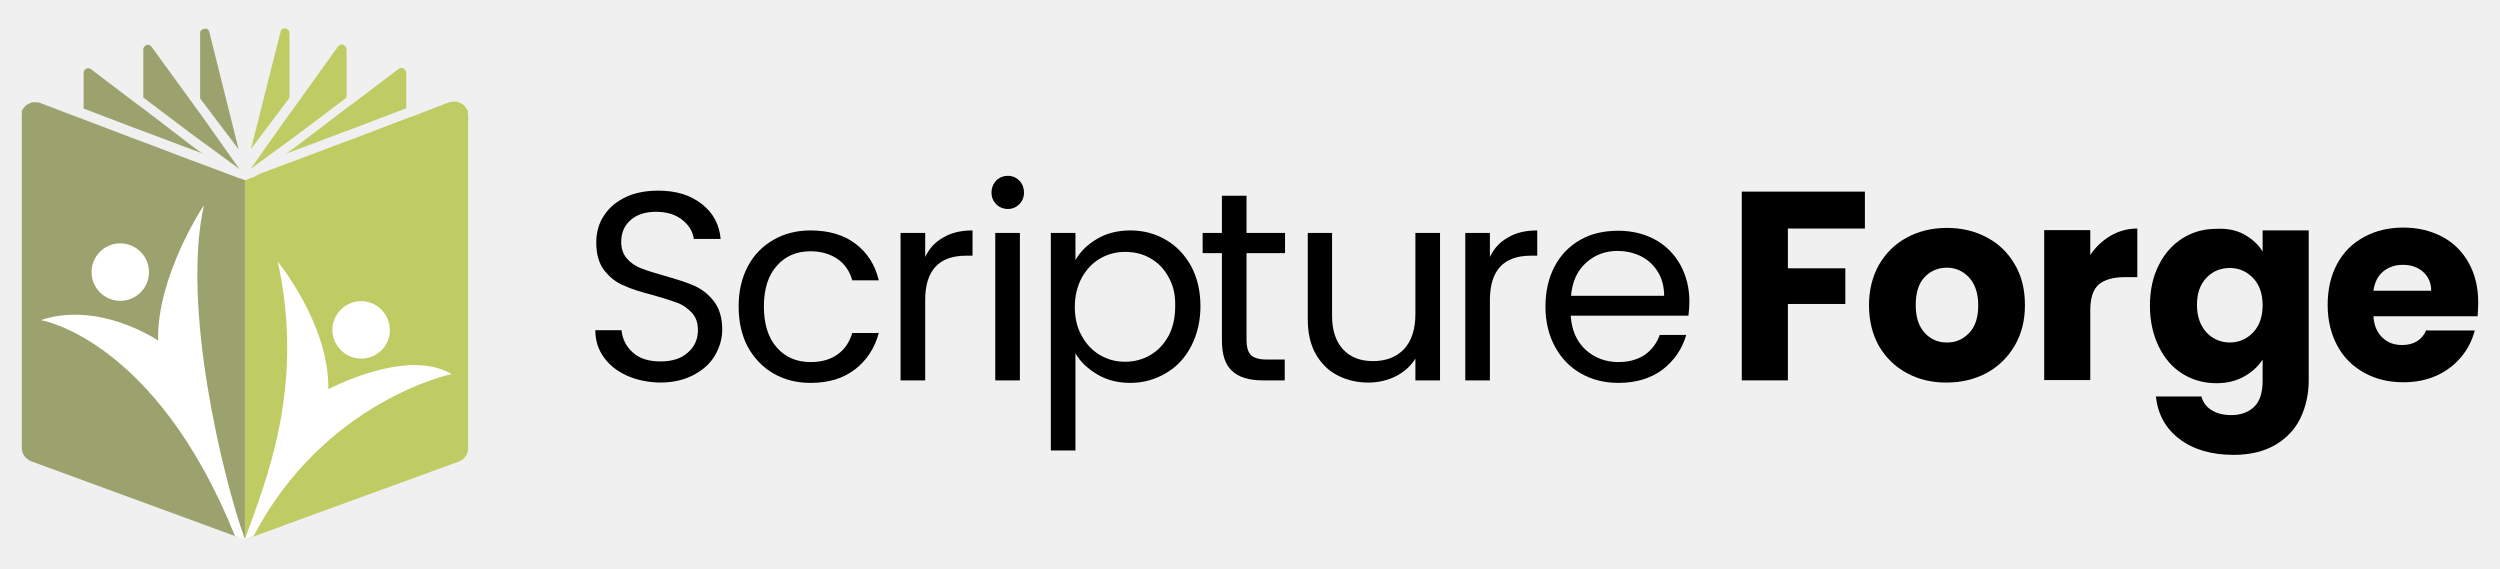
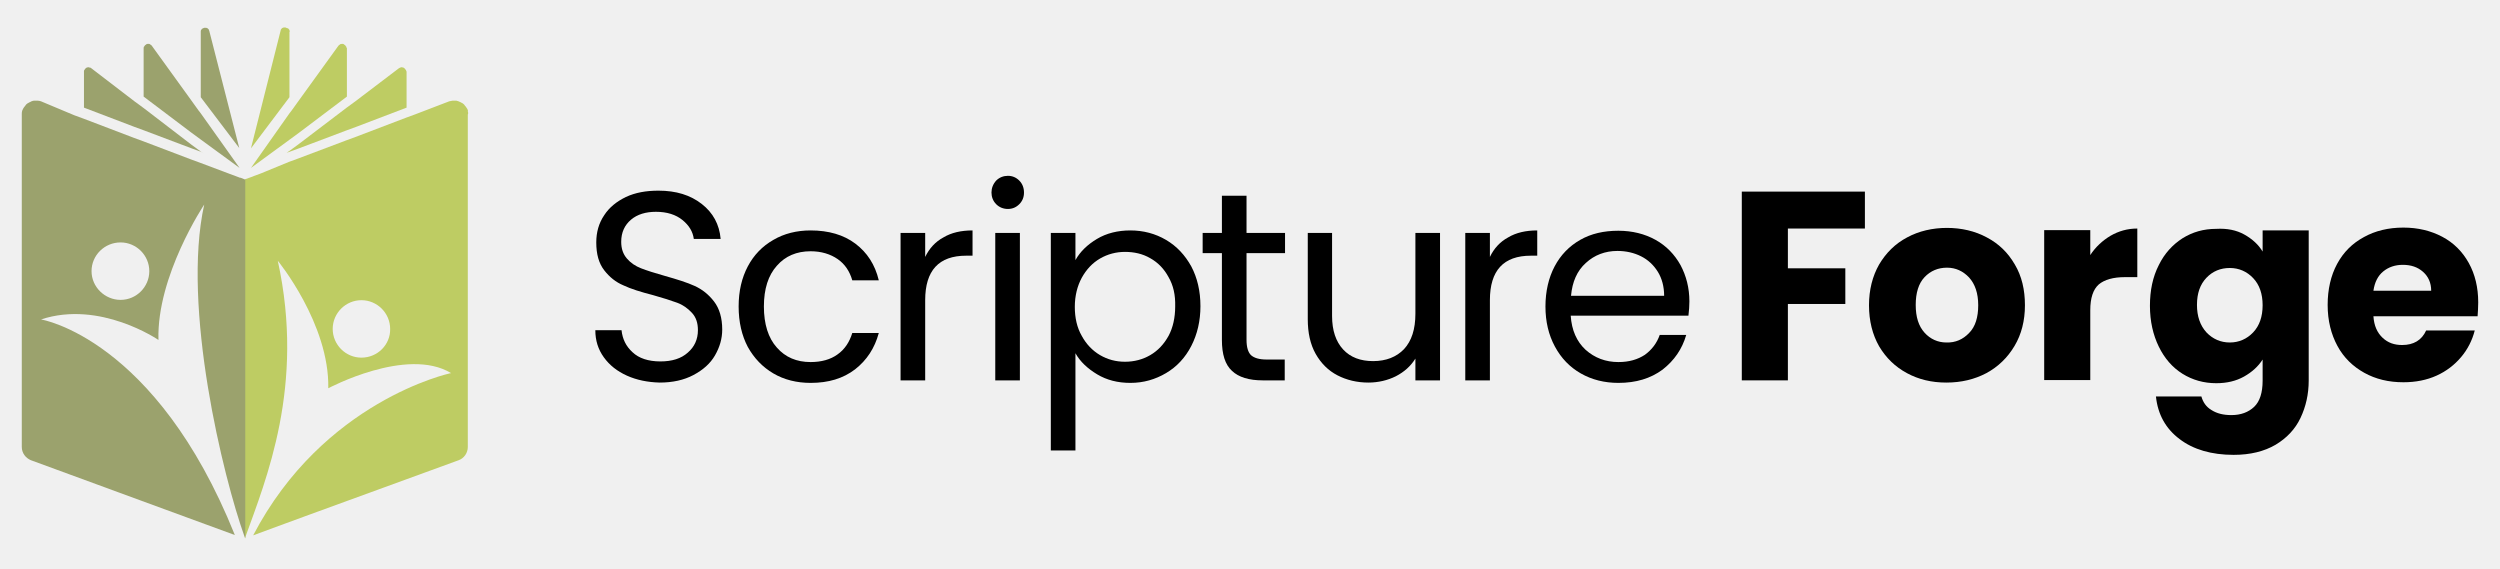
<svg xmlns="http://www.w3.org/2000/svg" version="1.1" id="Layer_1" x="0px" y="0px" viewBox="0 0 792 180" style="enable-background:new 0 0 792 180;" xml:space="preserve">
  <style type="text/css">
	.st0{fill:none;}
	.st1{fill:#FFFFFF;}
	.st2{fill:#9BA26D;}
	.st3{fill:#BECC63;}
</style>
  <g>
    <g>
      <path d="M198.6,119c-3.1-1.4-5.5-3.3-7.3-5.8s-2.7-5.3-2.7-8.6h8.3c0.3,2.8,1.4,5.1,3.5,7c2,1.9,5,2.9,8.8,2.9    c3.7,0,6.6-0.9,8.7-2.8c2.1-1.8,3.2-4.2,3.2-7.1c0-2.3-0.6-4.1-1.9-5.5c-1.3-1.4-2.8-2.5-4.7-3.2s-4.4-1.5-7.6-2.4    c-3.9-1-7.1-2-9.4-3.1c-2.4-1-4.4-2.6-6.1-4.8c-1.7-2.2-2.5-5.1-2.5-8.8c0-3.2,0.8-6.1,2.5-8.6c1.6-2.5,4-4.4,6.9-5.8    c3-1.4,6.4-2,10.3-2c5.6,0,10.1,1.4,13.7,4.2c3.6,2.8,5.6,6.5,6,11.1h-8.5c-0.3-2.3-1.5-4.3-3.6-6s-4.9-2.6-8.4-2.6    c-3.2,0-5.9,0.8-7.9,2.5s-3.1,4-3.1,7c0,2.2,0.6,3.9,1.8,5.3s2.7,2.4,4.5,3.1s4.3,1.5,7.5,2.4c3.9,1.1,7.1,2.1,9.5,3.2    s4.4,2.7,6.1,4.9s2.6,5.2,2.6,8.9c0,2.9-0.8,5.6-2.3,8.2s-3.8,4.6-6.8,6.2s-6.6,2.4-10.7,2.4C205.2,121.1,201.7,120.4,198.6,119z" />
      <path d="M236.9,84.4c1.9-3.6,4.6-6.4,8.1-8.4c3.4-2,7.4-3,11.8-3c5.7,0,10.5,1.4,14.2,4.2c3.7,2.8,6.2,6.6,7.4,11.6H270    c-0.8-2.8-2.3-5.1-4.6-6.7c-2.3-1.6-5.2-2.5-8.6-2.5c-4.4,0-8,1.5-10.7,4.6c-2.7,3-4.1,7.3-4.1,12.9s1.4,10,4.1,13    c2.7,3.1,6.3,4.6,10.7,4.6c3.4,0,6.3-0.8,8.5-2.4c2.3-1.6,3.8-3.9,4.7-6.8h8.4c-1.3,4.8-3.8,8.6-7.5,11.5    c-3.8,2.9-8.4,4.3-14.1,4.3c-4.4,0-8.4-1-11.8-3c-3.4-2-6.1-4.8-8.1-8.4c-1.9-3.6-2.9-7.9-2.9-12.8C234,92.2,235,88,236.9,84.4z" />
      <path d="M298.9,75.2c2.5-1.5,5.6-2.2,9.2-2.2v8h-2c-8.7,0-13,4.7-13,14.1v25.4h-7.8V73.8h7.8v7.6    C294.4,78.7,296.3,76.6,298.9,75.2z" />
      <path d="M315.6,64.7c-1-1-1.5-2.3-1.5-3.7s0.5-2.7,1.5-3.8c1-1,2.3-1.5,3.7-1.5c1.4,0,2.6,0.5,3.6,1.5s1.5,2.3,1.5,3.8    s-0.5,2.7-1.5,3.7s-2.2,1.5-3.6,1.5C317.9,66.2,316.6,65.7,315.6,64.7z M323.1,73.8v46.7h-7.8V73.8H323.1z" />
      <path d="M347.5,75.7c3-1.8,6.6-2.7,10.6-2.7c4.1,0,7.9,1,11.3,3s6,4.8,8,8.4c1.9,3.6,2.9,7.8,2.9,12.6c0,4.7-1,8.9-2.9,12.6    s-4.6,6.6-8,8.6s-7.1,3.1-11.3,3.1c-4,0-7.5-0.9-10.5-2.7c-3-1.8-5.4-4-6.9-6.7v30.8h-7.8V73.8h7.8v8.6    C342.2,79.7,344.5,77.5,347.5,75.7z M370.2,87.8c-1.4-2.6-3.3-4.6-5.8-6c-2.4-1.4-5.1-2-8-2c-2.8,0-5.5,0.7-7.9,2.1    s-4.3,3.4-5.8,6.1c-1.4,2.6-2.2,5.7-2.2,9.2s0.7,6.6,2.2,9.2c1.4,2.6,3.4,4.7,5.8,6.1s5,2.1,7.9,2.1s5.6-0.7,8-2.1    s4.3-3.4,5.8-6.1c1.4-2.6,2.1-5.8,2.1-9.3C372.4,93.4,371.7,90.4,370.2,87.8z" />
-       <path d="M394.9,80.2v27.5c0,2.3,0.5,3.9,1.4,4.8c1,0.9,2.6,1.4,5,1.4h5.7v6.6h-7c-4.3,0-7.6-1-9.7-3c-2.2-2-3.2-5.3-3.2-9.8V80.2    H381v-6.4h6.1V62h7.8v11.8h12.2v6.4C407.1,80.2,394.9,80.2,394.9,80.2z" />
+       <path d="M394.9,80.2v27.5c0,2.3,0.5,3.9,1.4,4.8c1,0.9,2.6,1.4,5,1.4h5.7v6.6h-7c-4.3,0-7.6-1-9.7-3c-2.2-2-3.2-5.3-3.2-9.8V80.2    H381v-6.4h6.1V62h7.8v11.8h12.2v6.4L394.9,80.2z" />
      <path d="M456.2,73.8v46.7h-7.8v-6.9c-1.5,2.4-3.5,4.2-6.2,5.6c-2.6,1.3-5.6,2-8.7,2c-3.6,0-6.9-0.8-9.8-2.3s-5.2-3.8-6.9-6.8    c-1.7-3-2.5-6.7-2.5-11V73.8h7.7v26.3c0,4.6,1.2,8.1,3.5,10.6s5.5,3.7,9.5,3.7c4.1,0,7.4-1.3,9.8-3.8c2.4-2.6,3.6-6.3,3.6-11.2    V73.8H456.2z" />
      <path d="M477.8,75.2c2.5-1.5,5.6-2.2,9.2-2.2v8h-2c-8.7,0-13,4.7-13,14.1v25.4h-7.8V73.8h7.8v7.6    C473.3,78.7,475.2,76.6,477.8,75.2z" />
      <path d="M534.9,100h-37.3c0.3,4.6,1.9,8.2,4.7,10.8c2.9,2.6,6.4,3.9,10.4,3.9c3.4,0,6.1-0.8,8.4-2.3c2.2-1.6,3.8-3.7,4.7-6.3h8.4    c-1.3,4.5-3.8,8.1-7.5,11c-3.8,2.8-8.4,4.2-14,4.2c-4.4,0-8.4-1-11.9-3s-6.2-4.8-8.2-8.5s-3-7.9-3-12.7c0-4.8,1-9.1,2.9-12.7    s4.6-6.4,8.1-8.4s7.5-2.9,12.1-2.9c4.4,0,8.4,1,11.8,2.9c3.4,1.9,6,4.6,7.9,8c1.8,3.4,2.8,7.2,2.8,11.5    C535.2,96.8,535.1,98.4,534.9,100z M525.2,86.1c-1.3-2.1-3.1-3.8-5.3-4.9s-4.7-1.7-7.5-1.7c-3.9,0-7.3,1.3-10,3.8    c-2.8,2.5-4.3,6-4.7,10.4h29.5C527.2,90.8,526.5,88.2,525.2,86.1z" />
      <path d="M590.8,60.7v11.7h-24.4V85h18.2v11.3h-18.2v24.2h-14.6V60.7H590.8z" />
      <path d="M604.1,118.2c-3.7-2-6.6-4.8-8.8-8.5c-2.1-3.7-3.2-8-3.2-13c0-4.9,1.1-9.2,3.2-12.9c2.2-3.7,5.1-6.6,8.9-8.6    c3.7-2,8-3,12.6-3s8.9,1,12.6,3c3.8,2,6.7,4.8,8.9,8.6c2.2,3.7,3.2,8,3.2,12.9s-1.1,9.2-3.3,12.9c-2.2,3.7-5.2,6.6-8.9,8.6    c-3.8,2-8,3-12.7,3S607.8,120.2,604.1,118.2z M623.8,105.5c2-2,2.9-5,2.9-8.8s-1-6.7-2.9-8.8c-1.9-2-4.2-3.1-7-3.1s-5.2,1-7.1,3    c-1.9,2-2.8,5-2.8,8.8s0.9,6.7,2.8,8.8c1.8,2,4.2,3.1,6.9,3.1C619.5,108.6,621.9,107.5,623.8,105.5z" />
      <path d="M668.6,74.7c2.6-1.5,5.4-2.3,8.5-2.3v15.4h-4c-3.6,0-6.4,0.8-8.2,2.3c-1.8,1.6-2.7,4.3-2.7,8.2v22.1h-14.6V72.9h14.6v7.9    C663.9,78.2,666.1,76.2,668.6,74.7z" />
      <path d="M711,74.3c2.5,1.4,4.5,3.2,5.8,5.4V73h14.6v47.5c0,4.4-0.9,8.3-2.6,11.9c-1.7,3.6-4.4,6.4-7.9,8.5    c-3.6,2.1-8,3.2-13.3,3.2c-7,0-12.8-1.7-17.1-5c-4.4-3.3-6.9-7.8-7.5-13.5h14.4c0.5,1.8,1.5,3.3,3.2,4.3c1.7,1.1,3.8,1.6,6.3,1.6    c3,0,5.4-0.9,7.2-2.6c1.8-1.7,2.7-4.5,2.7-8.3v-6.7c-1.4,2.2-3.4,4-5.9,5.4s-5.4,2.1-8.8,2.1c-3.9,0-7.5-1-10.7-3    s-5.7-4.9-7.5-8.6s-2.8-8-2.8-12.9s0.9-9.2,2.8-12.9c1.8-3.7,4.4-6.5,7.5-8.5c3.2-2,6.7-3,10.7-3C705.5,72.3,708.5,72.9,711,74.3z     M713.8,88.1c-2-2.1-4.5-3.2-7.4-3.2s-5.4,1-7.4,3.1s-3,4.9-3,8.6c0,3.6,1,6.5,3,8.7c2,2.1,4.5,3.2,7.4,3.2s5.4-1.1,7.4-3.2    s3-5,3-8.6S715.8,90.2,713.8,88.1z" />
      <path d="M784.9,100.2h-33c0.2,3,1.2,5.2,2.9,6.8c1.7,1.6,3.7,2.3,6.2,2.3c3.6,0,6.2-1.5,7.6-4.6H784c-0.8,3.1-2.2,5.9-4.3,8.4    s-4.7,4.5-7.8,5.9s-6.6,2.1-10.5,2.1c-4.7,0-8.8-1-12.4-3c-3.6-2-6.5-4.8-8.5-8.5s-3.1-8-3.1-13c0-4.9,1-9.3,3-13s4.8-6.5,8.5-8.5    c3.6-2,7.8-3,12.5-3c4.6,0,8.7,1,12.3,2.9s6.4,4.7,8.4,8.3c2,3.6,3,7.8,3,12.5C785.1,97.3,785,98.7,784.9,100.2z M770.2,92.1    c0-2.5-0.9-4.5-2.6-6c-1.7-1.5-3.8-2.2-6.4-2.2c-2.4,0-4.5,0.7-6.2,2.1s-2.7,3.4-3.1,6.1H770.2z" />
    </g>
    <path class="st0" d="M77.6,171L77.6,171L77.6,171z" />
    <path class="st0" d="M143.9,32.1c-0.1,0-0.2,0-0.3,0c0.2,0,0.5,0,0.7,0C144.2,32.1,144.1,32.1,143.9,32.1z" />
    <path class="st1" d="M77.6,171L77.6,171L77.6,171z" />
    <path class="st1" d="M77.6,171L77.6,171L77.6,171z" />
    <g>
-       <path class="st2" d="M66.3,10.1c-0.1-0.2-0.1-0.3-0.2-0.5c0-0.1-0.1-0.1-0.1-0.1c-0.1-0.1-0.1-0.2-0.2-0.2c-0.1,0-0.1-0.1-0.2-0.1    c-0.1,0-0.2-0.1-0.3-0.1c-0.1,0-0.1,0-0.2,0c-0.1,0-0.2,0-0.3,0c-0.1,0-0.2,0-0.3,0.1c-0.1,0-0.1,0-0.2,0.1    c-0.1,0-0.2,0.1-0.3,0.1c-0.1,0-0.1,0.1-0.2,0.1c-0.1,0.1-0.1,0.2-0.2,0.3c0,0.1-0.1,0.1-0.1,0.1c-0.1,0.2-0.1,0.3-0.1,0.6v20.7    l12.2,16.1L66.3,10.1z" />
-       <path class="st3" d="M91.7,10.4c0-0.2-0.1-0.4-0.1-0.6c0-0.1-0.1-0.1-0.1-0.1c-0.1-0.1-0.1-0.2-0.2-0.3c-0.1-0.1-0.1-0.1-0.2-0.1    c-0.1-0.1-0.2-0.1-0.3-0.1c-0.1,0-0.1,0-0.2-0.1C90.6,9,90.5,9,90.4,9s-0.2,0-0.3,0C90,9,90,9,89.9,9c-0.1,0-0.2,0.1-0.3,0.1    c-0.1,0-0.1,0.1-0.2,0.1c-0.1,0.1-0.2,0.1-0.2,0.2c0,0-0.1,0.1-0.1,0.1c-0.1,0.1-0.2,0.3-0.2,0.5l-9.4,37.2l12.2-16.2V10.4z" />
-       <path class="st2" d="M63.5,44.5l12.3,9L63.5,36.1l-0.7-0.9L60.5,32L48,14.8l0,0c-0.1-0.2-0.3-0.3-0.5-0.4c-0.1,0-0.1-0.1-0.1-0.1    c-0.1-0.1-0.3-0.1-0.5-0.1c0,0,0,0-0.1,0c-0.2,0-0.3,0-0.5,0.1c0,0-0.1,0-0.1,0.1c-0.1,0.1-0.2,0.1-0.3,0.2c0,0-0.1,0.1-0.1,0.1    c-0.1,0.1-0.1,0.2-0.2,0.3c0,0.1-0.1,0.1-0.1,0.1c-0.1,0.2-0.1,0.3-0.1,0.6v15.2l15.1,11.4L63.5,44.5z" />
-       <path class="st2" d="M64.4,48.8l-0.9-0.6v0l-3-2.2L45.5,34.5l-3-2.2L28.8,21.9c-0.1-0.1-0.3-0.2-0.4-0.2c-0.1,0-0.1,0-0.1,0    c-0.1,0-0.2,0-0.3-0.1c0,0-0.1,0-0.1,0c-0.1,0-0.3,0-0.4,0.1c0,0-0.1,0-0.1,0c-0.1,0.1-0.3,0.1-0.4,0.3c0,0,0,0-0.1,0.1    c-0.1,0.1-0.2,0.2-0.2,0.3c0,0,0,0.1-0.1,0.1c-0.1,0.1-0.1,0.3-0.1,0.5v11.4l16,6.1l3,1.1l15.1,5.7l3,1.1v0L64.4,48.8z" />
-       <path class="st3" d="M128.5,22.4c0,0,0-0.1-0.1-0.1c-0.1-0.1-0.1-0.2-0.2-0.3c0,0,0,0-0.1-0.1c-0.1-0.1-0.3-0.2-0.4-0.3    c0,0-0.1,0-0.1,0c-0.1,0-0.3-0.1-0.4-0.1c0,0-0.1,0-0.1,0c-0.1,0-0.2,0-0.3,0.1c-0.1,0-0.1,0-0.1,0c-0.1,0.1-0.3,0.1-0.4,0.2    l-13.7,10.4l-3,2.2l-15,11.4l-3,2.2v0l-0.9,0.6l0.9-0.3v0l3-1.1l15.1-5.7l3-1.1l16-6.1V23C128.7,22.8,128.6,22.6,128.5,22.4z" />
-       <path class="st2" d="M77.4,170.3c0.1,0.2,0.1,0.3,0.2,0.5V63.4v0v-4.5v-1.8l-1.5-0.6l-0.1,0l-0.1,0l-1.3-0.5l-1.9-0.7l-9.3-3.5    l-3-1.1l-15-5.7l-3-1.1l-16-6.1l-3-1.1l-10.7-4.1c-0.3-0.1-0.7-0.2-1-0.2c-0.1,0-0.2,0-0.3,0c-0.2,0-0.5,0-0.7,0    c-0.1,0-0.2,0-0.3,0c-0.2,0-0.5,0.1-0.7,0.2c-0.1,0-0.1,0-0.2,0.1c-0.3,0.1-0.6,0.3-0.8,0.4c-0.1,0-0.1,0.1-0.2,0.1    c-0.2,0.1-0.4,0.3-0.6,0.5c-0.1,0.1-0.1,0.2-0.2,0.3c-0.1,0.2-0.3,0.3-0.4,0.5c-0.1,0.1-0.1,0.2-0.2,0.3c-0.1,0.2-0.2,0.4-0.3,0.6    C7,35.3,7,35.4,7,35.5c-0.1,0.3-0.1,0.7-0.1,1v105.4c0,1.9,1.2,3.5,2.9,4.2l64.6,23.7" />
-       <circle class="st1" cx="38.1" cy="86.2" r="9.1" />
-       <path class="st3" d="M148.2,35.5c0.1-0.1,0-0.2,0-0.3c-0.1-0.2-0.1-0.4-0.3-0.6c-0.1-0.1-0.1-0.2-0.2-0.3    c-0.1-0.2-0.2-0.3-0.4-0.5c-0.1-0.1-0.1-0.2-0.2-0.3c-0.2-0.2-0.3-0.3-0.6-0.5c-0.1-0.1-0.1-0.1-0.2-0.1c-0.3-0.2-0.6-0.3-0.8-0.4    c-0.1,0-0.1,0-0.2-0.1c-0.2-0.1-0.5-0.1-0.7-0.2c-0.1,0-0.2,0-0.3,0c-0.2,0-0.5,0-0.7,0c-0.1,0-0.2,0-0.3,0    c-0.3,0.1-0.7,0.1-1,0.2l-10.7,4.1l-3,1.1l-16,6.1l-3,1.1l-15.1,5.7l-3,1.1l-9.3,3.5L80.6,56l-1.3,0.5l-1.7,0.6v1.8v0V169l0,1.9    l2.7-0.9c0,0,4.6-1.7,4.6-1.7l11.7-4.3l48.8-17.8c1.7-0.6,2.9-2.3,2.9-4.2V36.5C148.3,36.2,148.2,35.8,148.2,35.5z M141.6,118.9    l0.1-1.1c0.5,0.2,0.9,0.5,1.3,0.7C143,118.5,142.5,118.6,141.6,118.9z" />
-       <g>
-         <path class="st1" d="M114.4,113.6c5.1,0,9.2-4.1,9.1-9.1c0-5-4.1-9.1-9.1-9.1c-5,0-9.1,4.1-9.1,9.1     C105.3,109.5,109.4,113.6,114.4,113.6z" />
-         <path class="st1" d="M104,123.3c0.4-20.4-16-40.4-16-40.4c8.7,39.7-3.7,69.2-10.4,87.9c-0.1-0.2-0.1-0.3-0.2-0.5     c-6.7-18.8-20-72.8-12.8-105.3c0,0-15,22.5-14.5,42.9c0,0-18.5-12.7-37.2-6.5c0,0,36.3,5.8,61.5,68.3l0,0l0,0l3.2,1.2v0l0,0l0,0     v0l2.7-1c22.4-42.9,62.7-51.4,62.7-51.4C129,110,104,123.3,104,123.3z" />
-       </g>
-       <path class="st3" d="M109.6,15c0-0.1-0.1-0.1-0.1-0.1c-0.1-0.1-0.1-0.2-0.2-0.3c0,0-0.1-0.1-0.1-0.1c-0.1-0.1-0.2-0.1-0.3-0.2    c0,0-0.1-0.1-0.1-0.1c-0.1-0.1-0.3-0.1-0.5-0.1c0,0,0,0-0.1,0c-0.2,0-0.3,0.1-0.5,0.1c-0.1,0-0.1,0-0.1,0.1    c-0.2,0.1-0.3,0.2-0.5,0.4L94.7,32l-2.3,3.2l-0.7,0.9L79.4,53.5l12.3-9v0l3-2.2l15.1-11.4V15.6C109.7,15.4,109.7,15.2,109.6,15z" />
+       <path class="st2" d="M66.3,9.8c-0.1-0.2-0.1-0.3-0.2-0.5c0-0.1-0.1-0.1-0.1-0.1C65.9,9.1,65.8,9,65.8,9c-0.1,0-0.1-0.1-0.2-0.1    c-0.1,0-0.2-0.1-0.3-0.1c-0.1,0-0.1,0-0.2,0c-0.1,0-0.2,0-0.3,0c-0.1,0-0.2,0-0.3,0.1c-0.1,0-0.1,0-0.2,0.1    c-0.1,0-0.2,0.1-0.3,0.1C64.1,9,64,9.1,64,9.1c-0.1,0.1-0.1,0.2-0.2,0.3c0,0.1-0.1,0.1-0.1,0.1c-0.1,0.2-0.1,0.3-0.1,0.6v20.7    l12.2,16.1L66.3,9.8z" />
+       <path class="st3" d="M91.8,10.1c0-0.2-0.1-0.4-0.1-0.6c0-0.1-0.1-0.1-0.1-0.1c-0.1-0.1-0.1-0.2-0.2-0.3C91.3,9,91.2,9,91.2,9    c-0.1-0.1-0.2-0.1-0.3-0.1c-0.1,0-0.1,0-0.2-0.1c-0.1,0-0.2-0.1-0.3-0.1s-0.2,0-0.3,0c-0.1,0-0.1,0-0.2,0c-0.1,0-0.2,0.1-0.3,0.1    c-0.1,0-0.1,0.1-0.2,0.1c-0.1,0.1-0.2,0.1-0.2,0.2c0,0-0.1,0.1-0.1,0.1c-0.1,0.1-0.2,0.3-0.2,0.5L79.5,47l12.2-16.2V10.1z" />
+       <path class="st2" d="M63.6,44.2l12.3,9L63.6,35.9l-0.7-0.9l-2.3-3.2L48.1,14.5l0,0c-0.1-0.2-0.3-0.3-0.5-0.4    c-0.1,0-0.1-0.1-0.1-0.1c-0.1-0.1-0.3-0.1-0.5-0.1c0,0,0,0-0.1,0c-0.2,0-0.3,0-0.5,0.1c0,0-0.1,0-0.1,0.1    c-0.1,0.1-0.2,0.1-0.3,0.2c0,0-0.1,0.1-0.1,0.1c-0.1,0.1-0.1,0.2-0.2,0.3c0,0.1-0.1,0.1-0.1,0.1c-0.1,0.2-0.1,0.3-0.1,0.6v15.2    L60.6,42L63.6,44.2z" />
+       <path class="st2" d="M64.5,48.6l-0.9-0.6v0l-3-2.2L45.6,34.3l-3-2.2L28.9,21.6c-0.1-0.1-0.3-0.2-0.4-0.2c-0.1,0-0.1,0-0.1,0    c-0.1,0-0.2,0-0.3-0.1c0,0-0.1,0-0.1,0c-0.1,0-0.3,0-0.4,0.1c0,0-0.1,0-0.1,0c-0.1,0.1-0.3,0.1-0.4,0.3c0,0,0,0-0.1,0.1    c-0.1,0.1-0.2,0.2-0.2,0.3c0,0,0,0.1-0.1,0.1c-0.1,0.1-0.1,0.3-0.1,0.5v11.4l16,6.1l3,1.1l15.1,5.7l3,1.1v0L64.5,48.6z" />
+       <path class="st3" d="M128.6,22.2c0,0,0-0.1-0.1-0.1c-0.1-0.1-0.1-0.2-0.2-0.3c0,0,0,0-0.1-0.1c-0.1-0.1-0.3-0.2-0.4-0.3    c0,0-0.1,0-0.1,0c-0.1,0-0.3-0.1-0.4-0.1c0,0-0.1,0-0.1,0c-0.1,0-0.2,0-0.3,0.1c-0.1,0-0.1,0-0.1,0c-0.1,0.1-0.3,0.1-0.4,0.2    L112.7,32l-3,2.2l-15,11.4l-3,2.2v0l-0.9,0.6l0.9-0.3v0l3-1.1l15.1-5.7l3-1.1l16-6.1V22.7C128.7,22.5,128.7,22.4,128.6,22.2z" />
+       <path class="st3" d="M109.7,14.8c0-0.1-0.1-0.1-0.1-0.1c-0.1-0.1-0.1-0.2-0.2-0.3c0,0-0.1-0.1-0.1-0.1c-0.1-0.1-0.2-0.1-0.3-0.2    c0,0-0.1-0.1-0.1-0.1c-0.1-0.1-0.3-0.1-0.5-0.1c0,0,0,0-0.1,0c-0.2,0-0.3,0.1-0.5,0.1c-0.1,0-0.1,0-0.1,0.1    c-0.2,0.1-0.3,0.2-0.5,0.4L94.7,31.8l-2.3,3.2l-0.7,0.9L79.5,53.2l12.3-9v0l3-2.2l15.1-11.4V15.3C109.8,15.1,109.7,15,109.7,14.8z    " />
+       <path class="st3" d="M148.2,35.2c0.1-0.1,0-0.2,0-0.3c-0.1-0.2-0.1-0.4-0.3-0.6c-0.1-0.1-0.1-0.2-0.2-0.3    c-0.1-0.2-0.2-0.3-0.4-0.5c-0.1-0.1-0.1-0.2-0.2-0.3c-0.2-0.2-0.3-0.3-0.6-0.5c-0.1-0.1-0.1-0.1-0.2-0.1c-0.3-0.2-0.6-0.3-0.8-0.4    c-0.1,0-0.1,0-0.2-0.1c-0.2-0.1-0.5-0.1-0.7-0.2c-0.1,0-0.2,0-0.3,0c-0.2,0-0.5,0-0.7,0c-0.1,0-0.2,0-0.3,0    c-0.3,0.1-0.7,0.1-1,0.2l-10.7,4.1l-3,1.1l-16,6.1l-3,1.1l-15.1,5.7l-3,1.1L82.5,55l-1.9,0.7l-1.3,0.5l-1.7,0.6v1.8v0v110.1l0,1.8    c0,0,0,0,0,0c6.7-18.7,19.1-48.2,10.4-87.9c0,0,16.4,20,16,40.4c0,0,24.9-13.3,38.9-4.8c0,0,0,0,0,0c-0.7,0.1-40.5,8.9-62.7,51.4    c0,0,4.6-1.7,4.6-1.7l11.7-4.3l48.8-17.8c1.7-0.6,2.9-2.3,2.9-4.2V36.3C148.4,35.9,148.3,35.6,148.2,35.2z M114.5,113.3    c-5,0-9.1-4.1-9.1-9.1c0-5,4.1-9.1,9.1-9.1c5,0,9.1,4.1,9.1,9.1C123.7,109.2,119.6,113.3,114.5,113.3z" />
+       <path class="st2" d="M13,101.2c18.7-6.2,37.2,6.5,37.2,6.5c-0.6-20.3,14.5-42.9,14.5-42.9c-7.2,32.4,6,86.4,12.8,105.3    c0.1,0.2,0.1,0.3,0.2,0.5c0,0,0,0,0,0V63.2v0v-4.5v-1.8l-1.5-0.6l-0.1,0l-0.1,0l-1.3-0.5l-1.9-0.7l-9.3-3.5l-3-1.1l-15-5.7l-3-1.1    l-16-6.1l-3-1.1L13,32.1c-0.3-0.1-0.7-0.2-1-0.2c-0.1,0-0.2,0-0.3,0c-0.2,0-0.5,0-0.7,0c-0.1,0-0.2,0-0.3,0    c-0.2,0-0.5,0.1-0.7,0.2c-0.1,0-0.1,0-0.2,0.1c-0.3,0.1-0.6,0.3-0.8,0.4c-0.1,0-0.1,0.1-0.2,0.1c-0.2,0.1-0.4,0.3-0.6,0.5    c-0.1,0.1-0.1,0.2-0.2,0.3c-0.1,0.2-0.3,0.3-0.4,0.5c-0.1,0.1-0.1,0.2-0.2,0.3c-0.1,0.2-0.2,0.4-0.3,0.6c0,0.1-0.1,0.2-0.1,0.3    c-0.1,0.3-0.1,0.7-0.1,1v105.4c0,1.9,1.2,3.5,2.9,4.2l64.6,23.7C49.3,107,13,101.2,13,101.2z M38.2,76.8c5,0,9.1,4.1,9.1,9.1    c0,5-4.1,9.1-9.1,9.1S29,90.9,29,85.9C29,80.9,33.1,76.8,38.2,76.8z" />
    </g>
  </g>
</svg>
